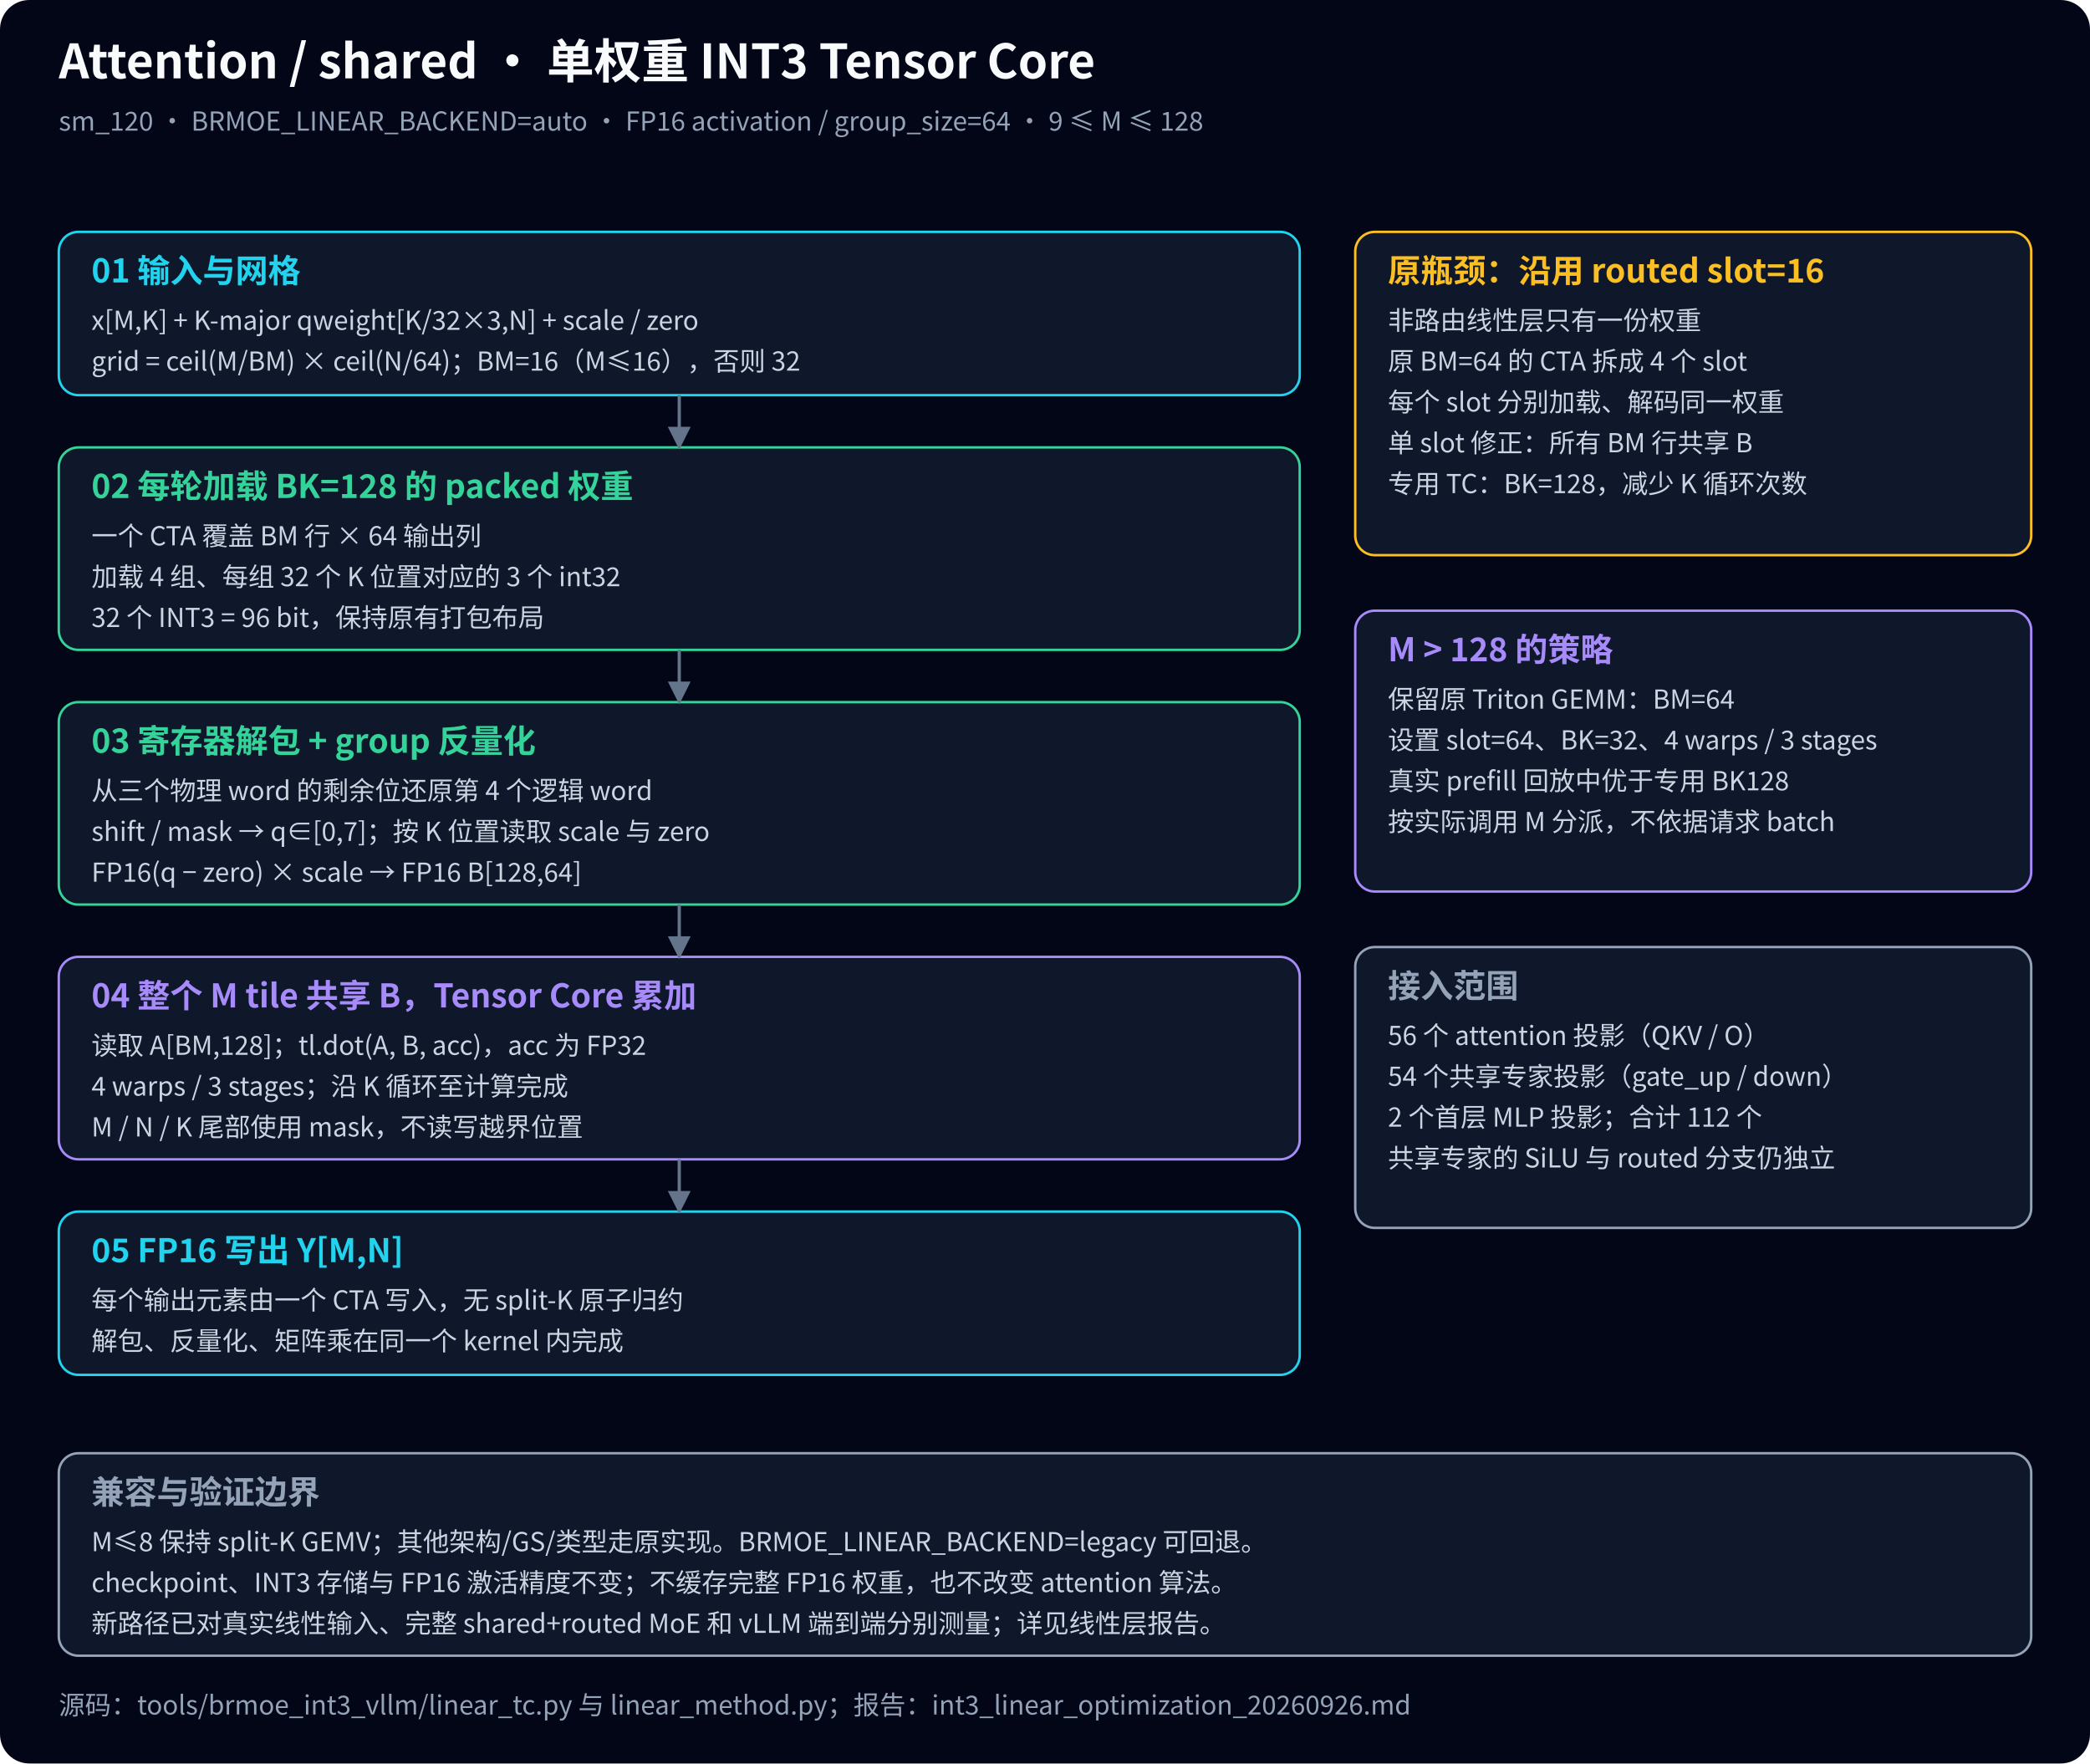
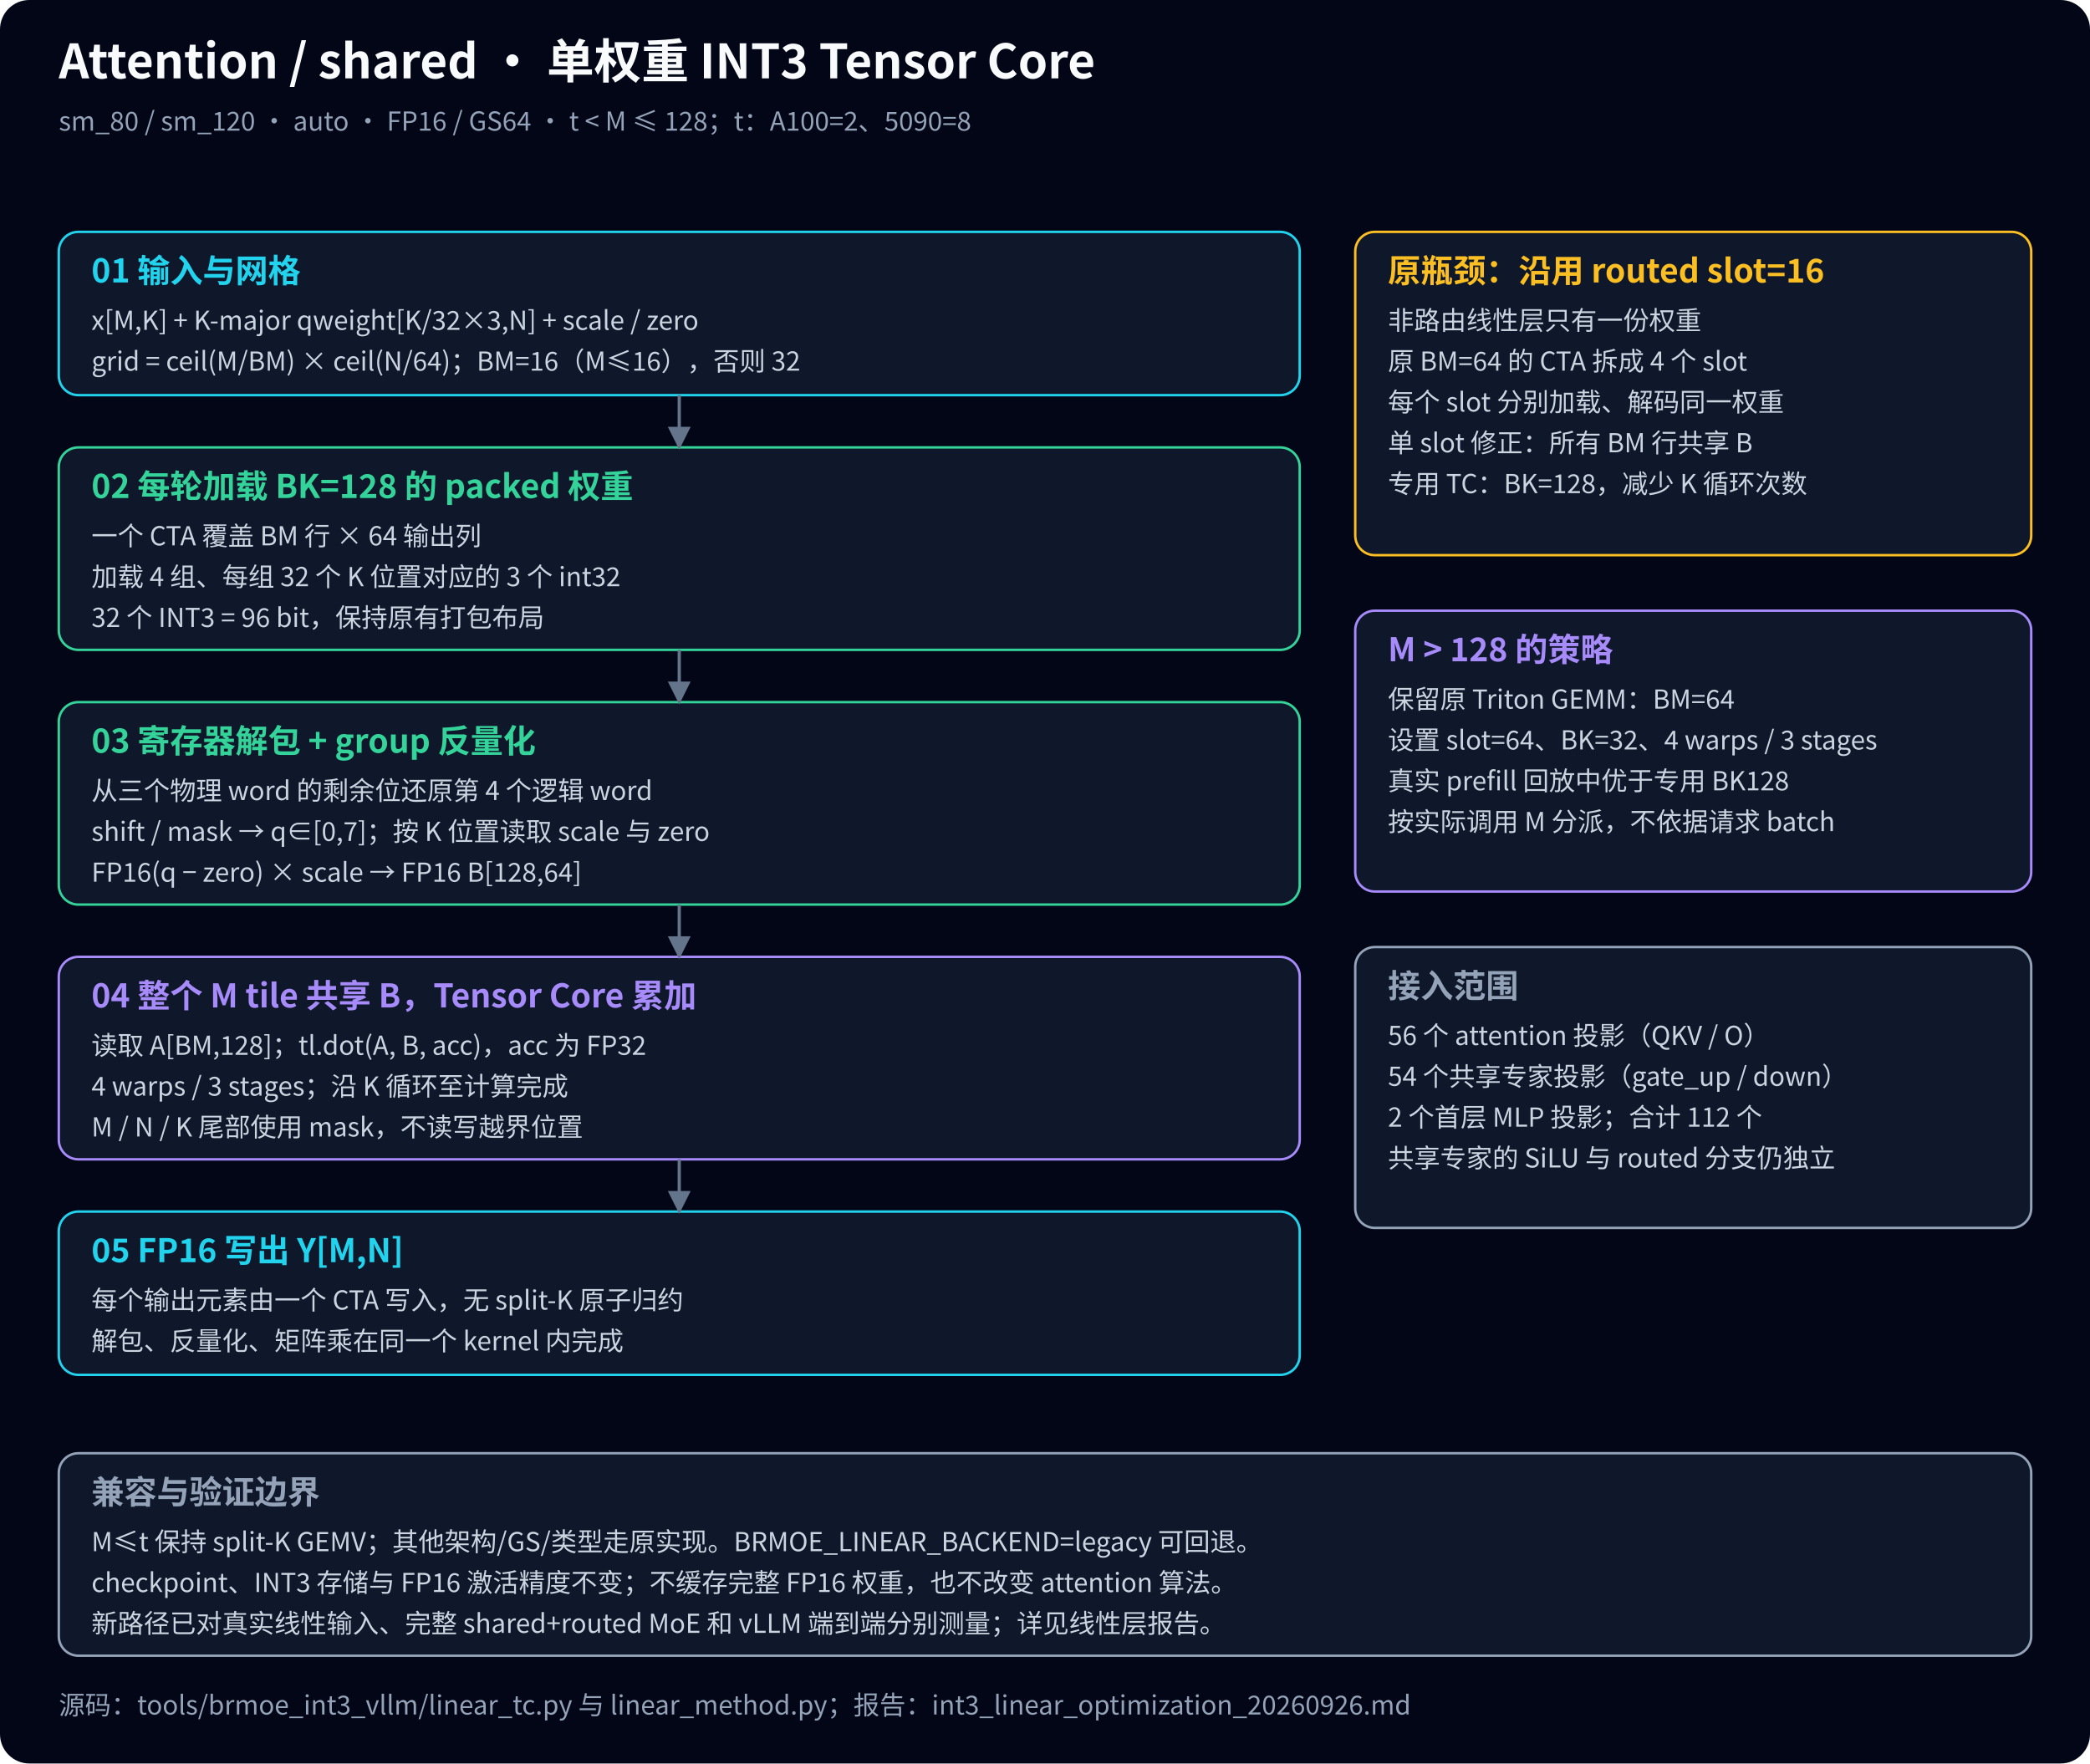
<svg xmlns="http://www.w3.org/2000/svg" viewBox="0 0 1280 1080" role="img" aria-labelledby="title desc">
  <defs>
    <marker id="arrow" viewBox="0 0 10 10" refX="9" refY="5" markerWidth="7" markerHeight="7" orient="auto-start-reverse">
      <path d="M0 0L10 5L0 10" fill="#64748b" />
    </marker>
  </defs>
  <style>text{font-family:system-ui,-apple-system,'Noto Sans CJK SC','Microsoft YaHei',sans-serif} .body{fill:#cbd5e1;font-size:16px} .head{fill:#f8fafc;font-size:20px;font-weight:650} .small{fill:#94a3b8;font-size:14px} .arrow{stroke:#64748b;stroke-width:2;fill:none;marker-end:url(#arrow)} </style>
  <rect width="1280" height="1080" rx="18" fill="#020617" />
  <text x="36" y="48" fill="#f8fafc" font-size="29" font-weight="700">Attention / shared · 单权重 INT3 Tensor Core</text>
-   <text x="36" y="80" fill="#94a3b8" font-size="16" font-weight="400">sm_120 · BRMOE_LINEAR_BACKEND=auto · FP16 activation / group_size=64 · 9 ≤ M ≤ 128</text>
+   <text x="36" y="80" fill="#94a3b8" font-size="16" font-weight="400">sm_80 / sm_120 · auto · FP16 / GS64 · t &lt; M ≤ 128；t：A100=2、5090=8</text>
  <rect x="36" y="142" width="760" height="100" rx="12" fill="#0f172a" stroke="#22d3ee" stroke-width="1.5" />
  <text x="56" y="173" fill="#22d3ee" font-size="20" font-weight="650">01  输入与网格</text>
  <text x="56" y="202" fill="#cbd5e1" font-size="16" font-weight="400">x[M,K] + K-major qweight[K/32×3,N] + scale / zero</text>
  <text x="56" y="227" fill="#cbd5e1" font-size="16" font-weight="400">grid = ceil(M/BM) × ceil(N/64)；BM=16（M≤16），否则 32</text>
  <rect x="36" y="274" width="760" height="124" rx="12" fill="#0f172a" stroke="#34d399" stroke-width="1.5" />
  <text x="56" y="305" fill="#34d399" font-size="20" font-weight="650">02  每轮加载 BK=128 的 packed 权重</text>
  <text x="56" y="334" fill="#cbd5e1" font-size="16" font-weight="400">一个 CTA 覆盖 BM 行 × 64 输出列</text>
  <text x="56" y="359" fill="#cbd5e1" font-size="16" font-weight="400">加载 4 组、每组 32 个 K 位置对应的 3 个 int32</text>
  <text x="56" y="384" fill="#cbd5e1" font-size="16" font-weight="400">32 个 INT3 = 96 bit，保持原有打包布局</text>
  <path d="M416,242 L416,274" class="arrow" />
  <rect x="36" y="430" width="760" height="124" rx="12" fill="#0f172a" stroke="#34d399" stroke-width="1.5" />
  <text x="56" y="461" fill="#34d399" font-size="20" font-weight="650">03  寄存器解包 + group 反量化</text>
  <text x="56" y="490" fill="#cbd5e1" font-size="16" font-weight="400">从三个物理 word 的剩余位还原第 4 个逻辑 word</text>
  <text x="56" y="515" fill="#cbd5e1" font-size="16" font-weight="400">shift / mask → q∈[0,7]；按 K 位置读取 scale 与 zero</text>
  <text x="56" y="540" fill="#cbd5e1" font-size="16" font-weight="400">FP16(q − zero) × scale → FP16 B[128,64]</text>
  <path d="M416,398 L416,430" class="arrow" />
  <rect x="36" y="586" width="760" height="124" rx="12" fill="#0f172a" stroke="#a78bfa" stroke-width="1.5" />
  <text x="56" y="617" fill="#a78bfa" font-size="20" font-weight="650">04  整个 M tile 共享 B，Tensor Core 累加</text>
  <text x="56" y="646" fill="#cbd5e1" font-size="16" font-weight="400">读取 A[BM,128]；tl.dot(A, B, acc)，acc 为 FP32</text>
  <text x="56" y="671" fill="#cbd5e1" font-size="16" font-weight="400">4 warps / 3 stages；沿 K 循环至计算完成</text>
  <text x="56" y="696" fill="#cbd5e1" font-size="16" font-weight="400">M / N / K 尾部使用 mask，不读写越界位置</text>
  <path d="M416,554 L416,586" class="arrow" />
  <rect x="36" y="742" width="760" height="100" rx="12" fill="#0f172a" stroke="#22d3ee" stroke-width="1.5" />
  <text x="56" y="773" fill="#22d3ee" font-size="20" font-weight="650">05  FP16 写出 Y[M,N]</text>
  <text x="56" y="802" fill="#cbd5e1" font-size="16" font-weight="400">每个输出元素由一个 CTA 写入，无 split-K 原子归约</text>
  <text x="56" y="827" fill="#cbd5e1" font-size="16" font-weight="400">解包、反量化、矩阵乘在同一个 kernel 内完成</text>
  <path d="M416,710 L416,742" class="arrow" />
  <rect x="830" y="142" width="414" height="198" rx="12" fill="#0f172a" stroke="#fbbf24" stroke-width="1.5" />
  <text x="850" y="173" fill="#fbbf24" font-size="20" font-weight="650">原瓶颈：沿用 routed slot=16</text>
  <text x="850" y="202" fill="#cbd5e1" font-size="16" font-weight="400">非路由线性层只有一份权重</text>
  <text x="850" y="227" fill="#cbd5e1" font-size="16" font-weight="400">原 BM=64 的 CTA 拆成 4 个 slot</text>
  <text x="850" y="252" fill="#cbd5e1" font-size="16" font-weight="400">每个 slot 分别加载、解码同一权重</text>
  <text x="850" y="277" fill="#cbd5e1" font-size="16" font-weight="400">单 slot 修正：所有 BM 行共享 B</text>
  <text x="850" y="302" fill="#cbd5e1" font-size="16" font-weight="400">专用 TC：BK=128，减少 K 循环次数</text>
  <rect x="830" y="374" width="414" height="172" rx="12" fill="#0f172a" stroke="#a78bfa" stroke-width="1.5" />
  <text x="850" y="405" fill="#a78bfa" font-size="20" font-weight="650">M &gt; 128 的策略</text>
  <text x="850" y="434" fill="#cbd5e1" font-size="16" font-weight="400">保留原 Triton GEMM：BM=64</text>
  <text x="850" y="459" fill="#cbd5e1" font-size="16" font-weight="400">设置 slot=64、BK=32、4 warps / 3 stages</text>
  <text x="850" y="484" fill="#cbd5e1" font-size="16" font-weight="400">真实 prefill 回放中优于专用 BK128</text>
  <text x="850" y="509" fill="#cbd5e1" font-size="16" font-weight="400">按实际调用 M 分派，不依据请求 batch</text>
  <rect x="830" y="580" width="414" height="172" rx="12" fill="#0f172a" stroke="#94a3b8" stroke-width="1.5" />
  <text x="850" y="611" fill="#94a3b8" font-size="20" font-weight="650">接入范围</text>
  <text x="850" y="640" fill="#cbd5e1" font-size="16" font-weight="400">56 个 attention 投影（QKV / O）</text>
  <text x="850" y="665" fill="#cbd5e1" font-size="16" font-weight="400">54 个共享专家投影（gate_up / down）</text>
  <text x="850" y="690" fill="#cbd5e1" font-size="16" font-weight="400">2 个首层 MLP 投影；合计 112 个</text>
  <text x="850" y="715" fill="#cbd5e1" font-size="16" font-weight="400">共享专家的 SiLU 与 routed 分支仍独立</text>
  <rect x="36" y="890" width="1208" height="124" rx="12" fill="#0f172a" stroke="#94a3b8" stroke-width="1.5" />
  <text x="56" y="921" fill="#94a3b8" font-size="20" font-weight="650">兼容与验证边界</text>
-   <text x="56" y="950" fill="#cbd5e1" font-size="16" font-weight="400">M≤8 保持 split-K GEMV；其他架构/GS/类型走原实现。BRMOE_LINEAR_BACKEND=legacy 可回退。</text>
+   <text x="56" y="950" fill="#cbd5e1" font-size="16" font-weight="400">M≤t 保持 split-K GEMV；其他架构/GS/类型走原实现。BRMOE_LINEAR_BACKEND=legacy 可回退。</text>
  <text x="56" y="975" fill="#cbd5e1" font-size="16" font-weight="400">checkpoint、INT3 存储与 FP16 激活精度不变；不缓存完整 FP16 权重，也不改变 attention 算法。</text>
  <text x="56" y="1000" fill="#cbd5e1" font-size="16" font-weight="400">新路径已对真实线性输入、完整 shared+routed MoE 和 vLLM 端到端分别测量；详见线性层报告。</text>
  <text x="36" y="1050" fill="#94a3b8" font-size="16" font-weight="400">源码：tools/brmoe_int3_vllm/linear_tc.py 与 linear_method.py；报告：int3_linear_optimization_20260926.md</text>
</svg>
